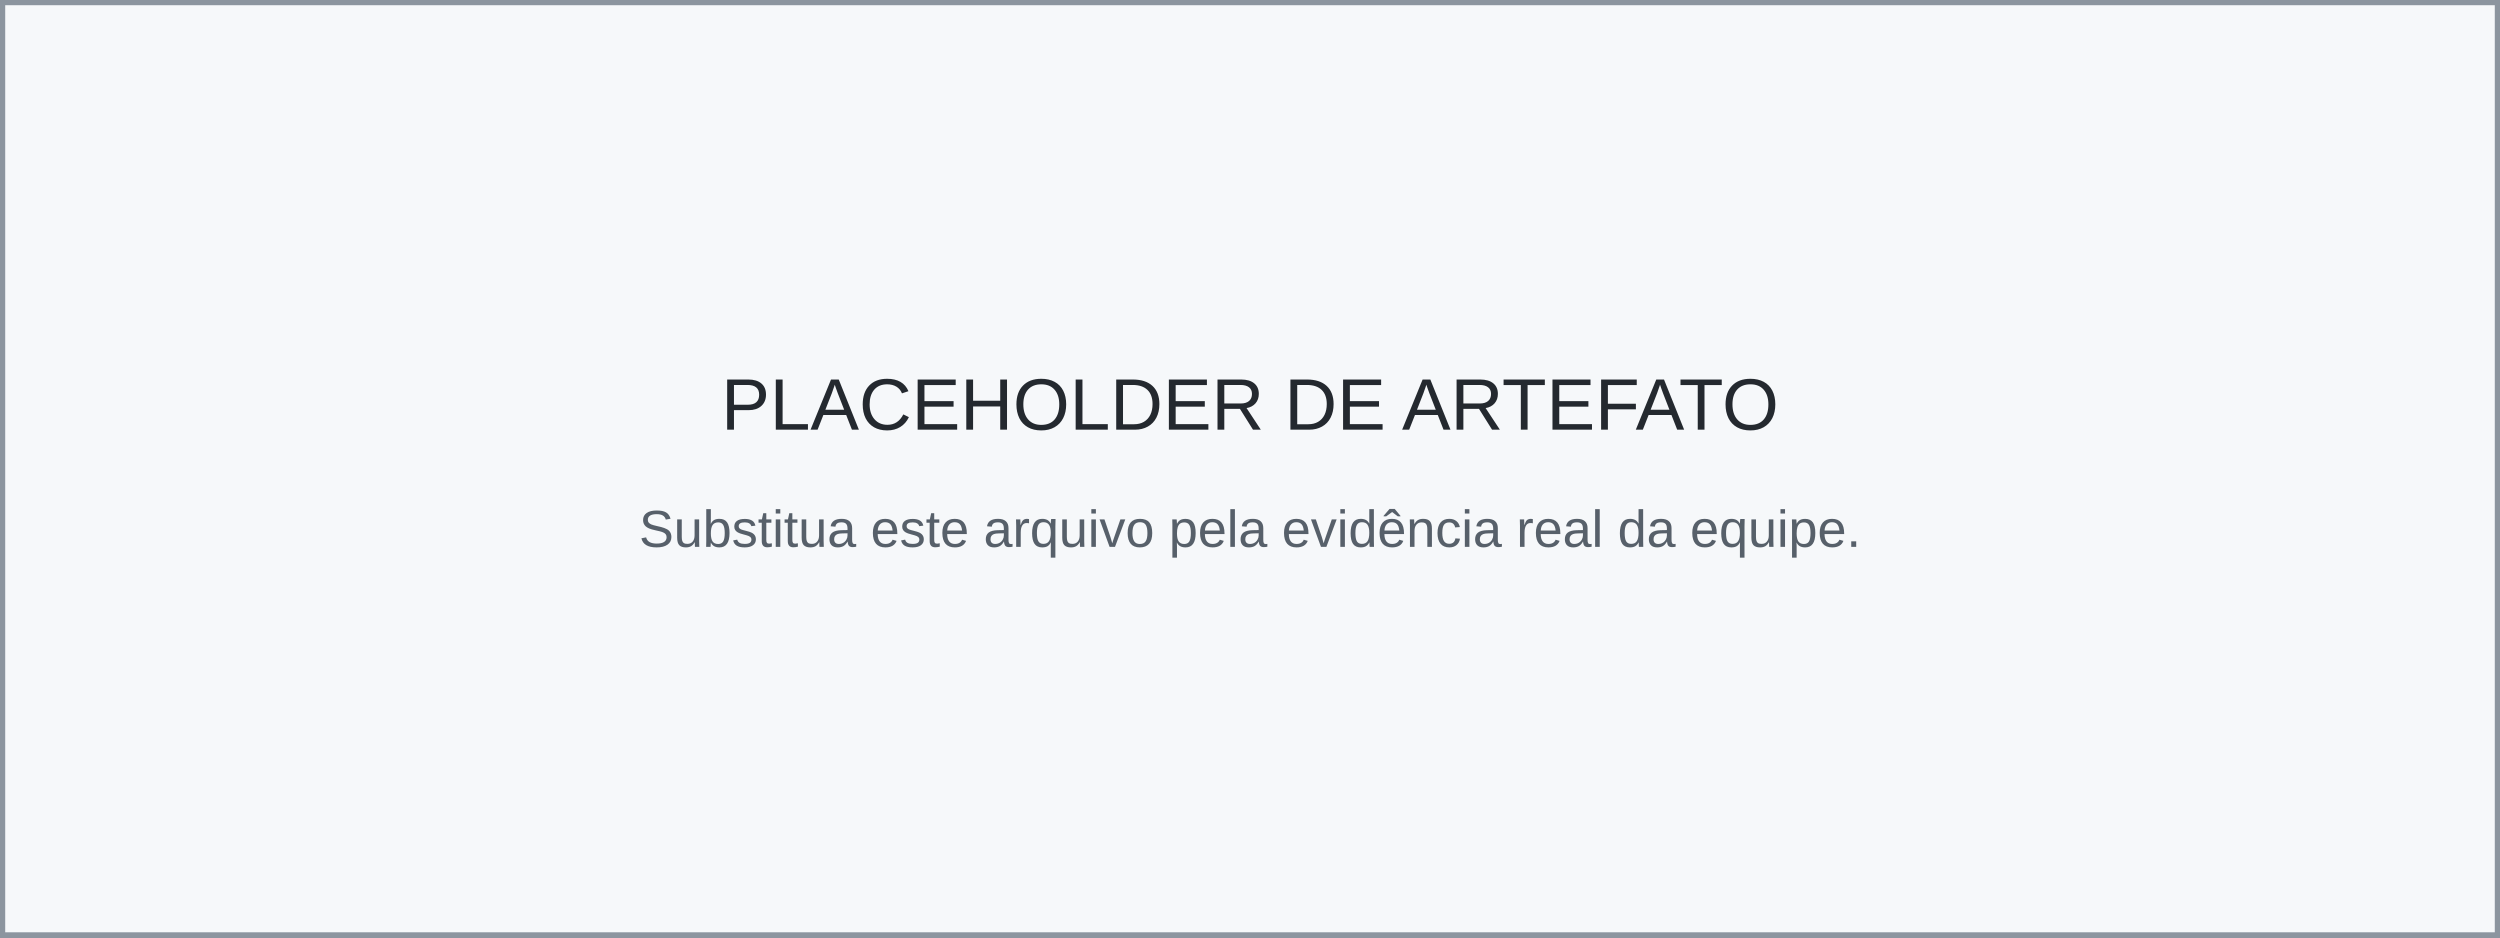
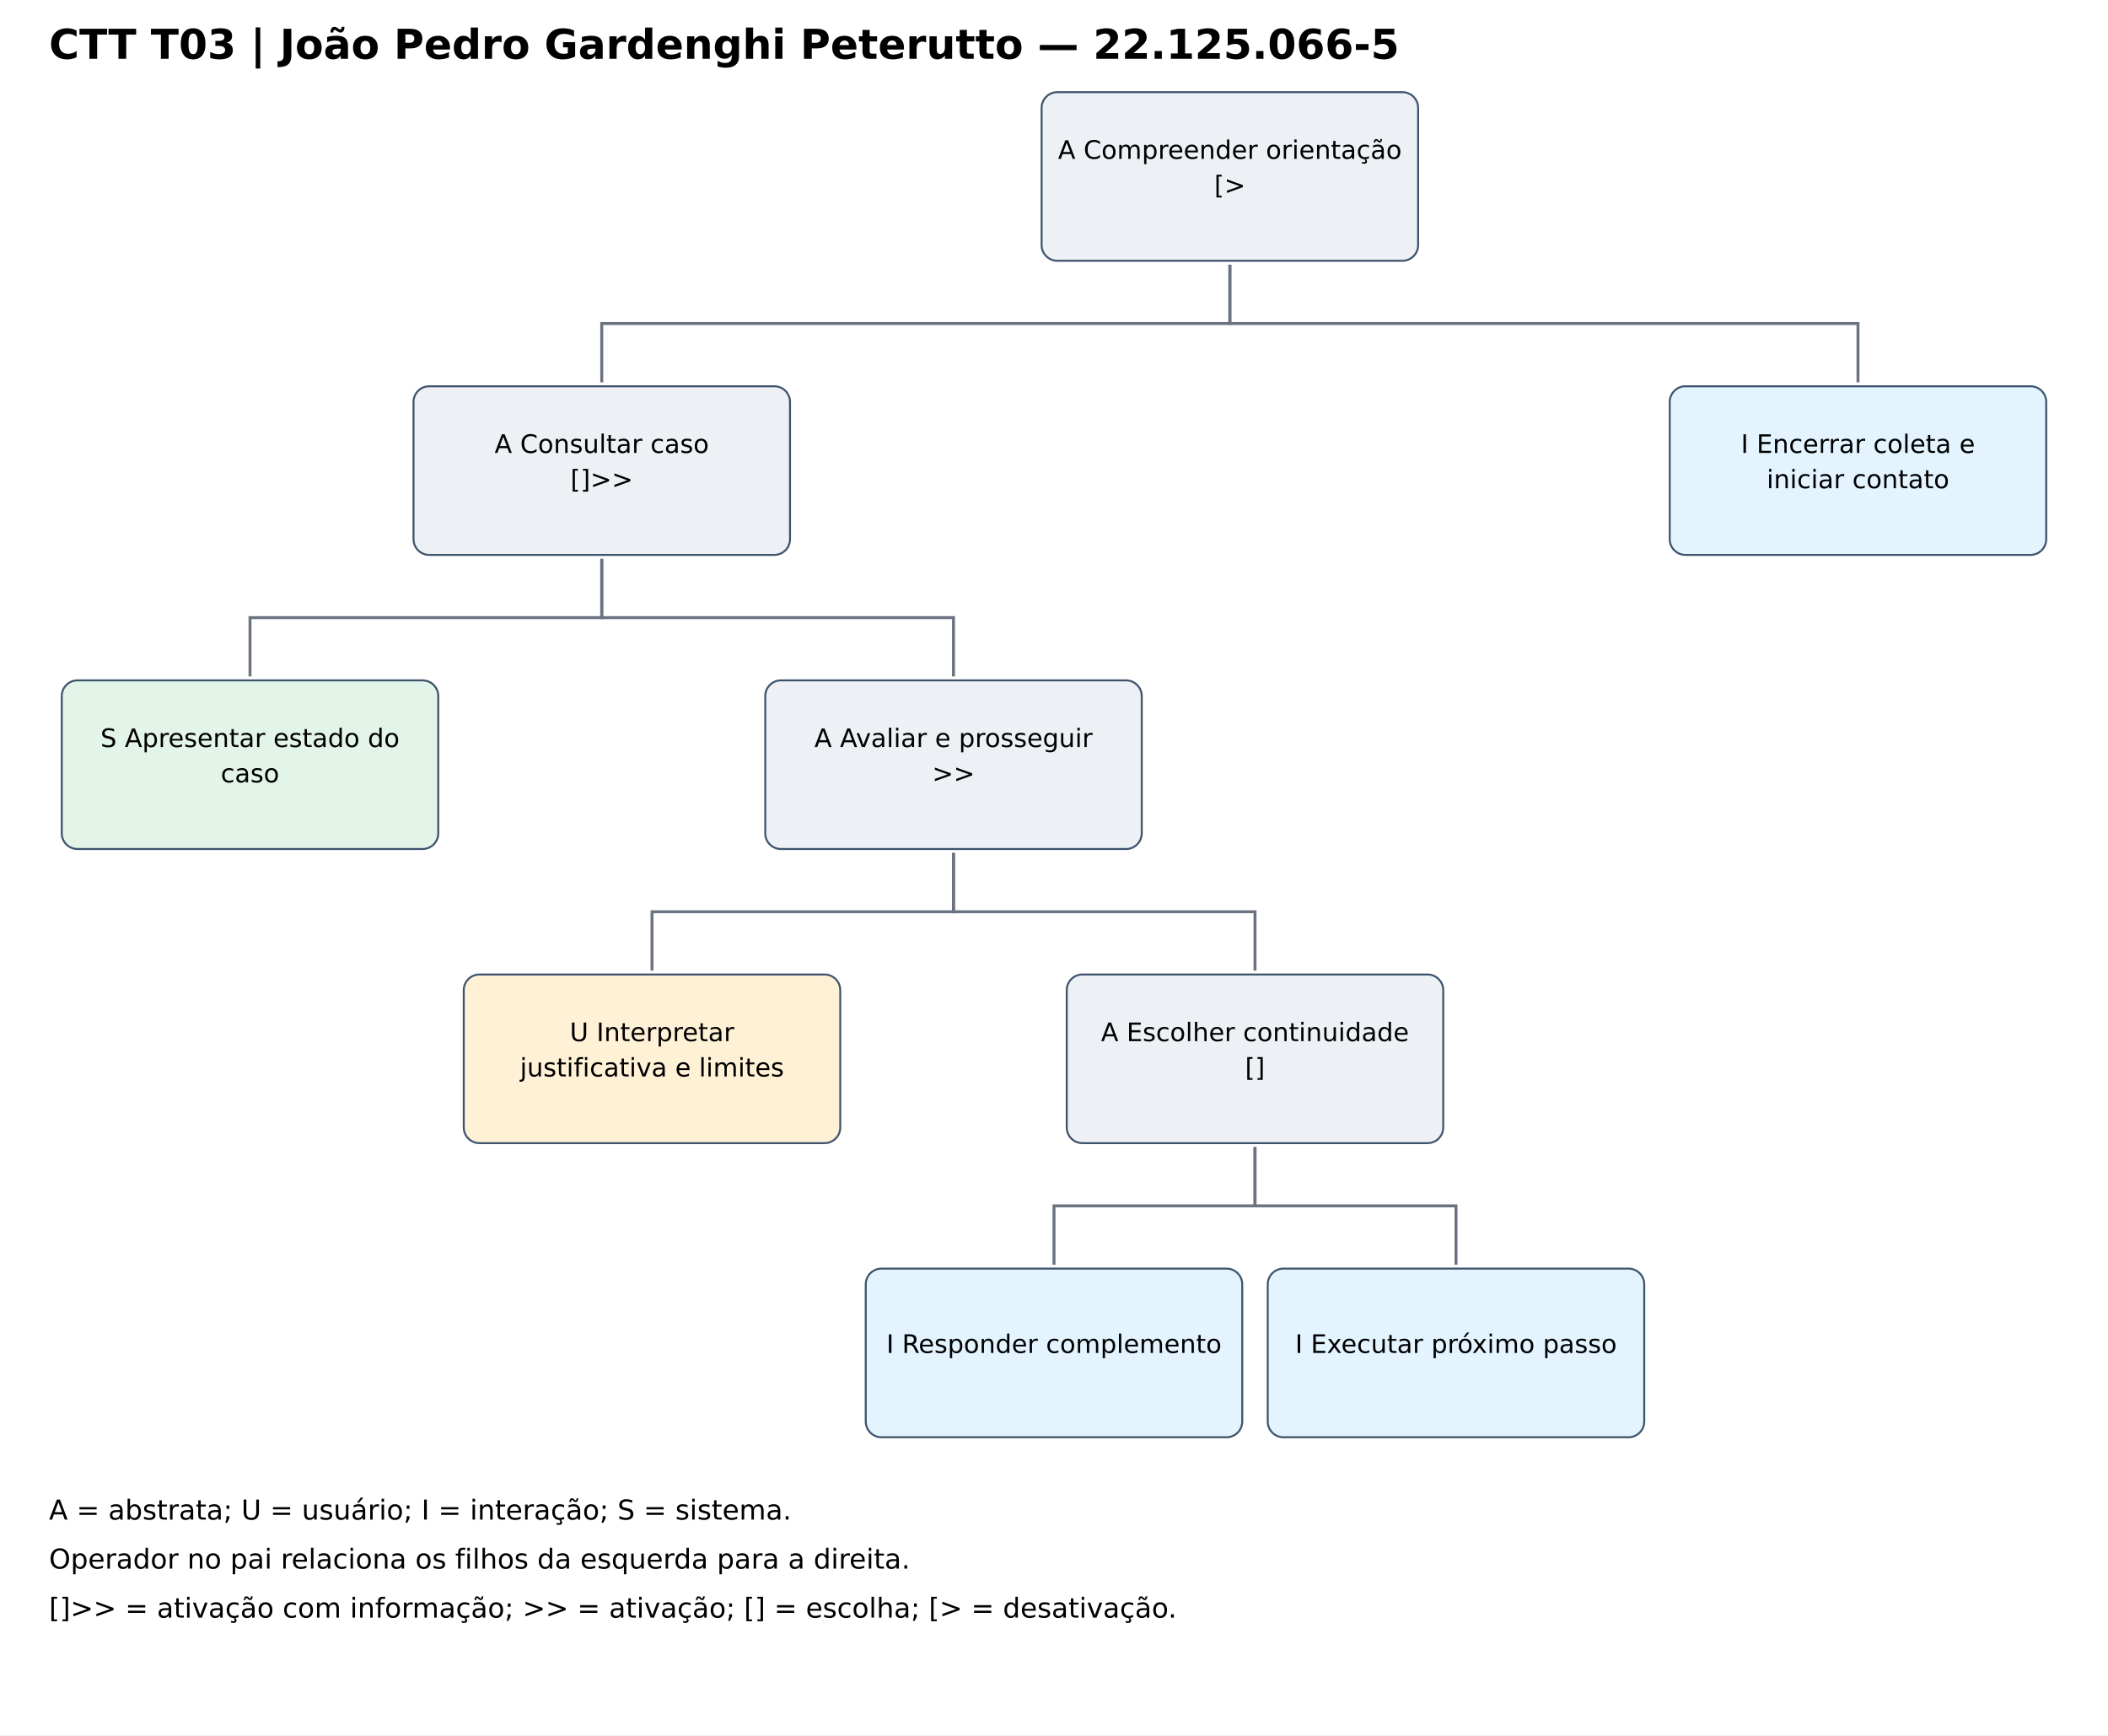
- <svg xmlns="http://www.w3.org/2000/svg" width="960" height="360" viewBox="0 0 960 360">
-   <rect width="100%" height="100%" fill="#f6f8fa" stroke="#8c959f" stroke-width="4" />
-   <text x="480" y="165" text-anchor="middle" font-family="Arial, sans-serif" font-size="28" fill="#24292f">PLACEHOLDER DE ARTEFATO</text>
-   <text x="480" y="210" text-anchor="middle" font-family="Arial, sans-serif" font-size="20" fill="#57606a">Substitua este arquivo pela evidência real da equipe.</text>
+ <svg xmlns="http://www.w3.org/2000/svg" width="1075" height="885" viewBox="0 0 1075 885">
+   <rect width="1075" height="885" fill="white" />
+   <text x="25" y="30" font-family="DejaVu Sans,sans-serif" font-size="21" font-weight="bold">CTT T03 | João Pedro Gardenghi Peterutto — 22.125.066-5</text>
+   <path d="M 640.0 585 V 615 H 537.5 V 645" fill="none" stroke="#6b7280" stroke-width="1.5" />
+   <path d="M 640.0 585 V 615 H 742.5 V 645" fill="none" stroke="#6b7280" stroke-width="1.5" />
+   <path d="M 486.25 435 V 465 H 332.5 V 495" fill="none" stroke="#6b7280" stroke-width="1.5" />
+   <path d="M 486.25 435 V 465 H 640.0 V 495" fill="none" stroke="#6b7280" stroke-width="1.5" />
+   <path d="M 306.875 285 V 315 H 127.5 V 345" fill="none" stroke="#6b7280" stroke-width="1.5" />
+   <path d="M 306.875 285 V 315 H 486.25 V 345" fill="none" stroke="#6b7280" stroke-width="1.5" />
+   <path d="M 627.188 135 V 165 H 306.875 V 195" fill="none" stroke="#6b7280" stroke-width="1.5" />
+   <path d="M 627.188 135 V 165 H 947.5 V 195" fill="none" stroke="#6b7280" stroke-width="1.5" />
+   <rect x="31.5" y="347" width="192" height="86" rx="8" fill="#e3f4e8" stroke="#3e546d" />
+   <text x="127.5" y="381" text-anchor="middle" font-family="DejaVu Sans,sans-serif" font-size="13">S Apresentar estado do</text>
+   <text x="127.5" y="399" text-anchor="middle" font-family="DejaVu Sans,sans-serif" font-size="13">caso</text>
+   <rect x="236.5" y="497" width="192" height="86" rx="8" fill="#fff1d6" stroke="#3e546d" />
+   <text x="332.5" y="531" text-anchor="middle" font-family="DejaVu Sans,sans-serif" font-size="13">U Interpretar</text>
+   <text x="332.5" y="549" text-anchor="middle" font-family="DejaVu Sans,sans-serif" font-size="13">justificativa e limites</text>
+   <rect x="441.5" y="647" width="192" height="86" rx="8" fill="#e3f4ff" stroke="#3e546d" />
+   <text x="537.5" y="690" text-anchor="middle" font-family="DejaVu Sans,sans-serif" font-size="13">I Responder complemento</text>
+   <rect x="646.5" y="647" width="192" height="86" rx="8" fill="#e3f4ff" stroke="#3e546d" />
+   <text x="742.5" y="690" text-anchor="middle" font-family="DejaVu Sans,sans-serif" font-size="13">I Executar próximo passo</text>
+   <rect x="544.0" y="497" width="192" height="86" rx="8" fill="#edf0f5" stroke="#3e546d" />
+   <text x="640.0" y="531" text-anchor="middle" font-family="DejaVu Sans,sans-serif" font-size="13">A Escolher continuidade</text>
+   <text x="640.0" y="549" text-anchor="middle" font-family="DejaVu Sans,sans-serif" font-size="13">[]</text>
+   <rect x="390.25" y="347" width="192" height="86" rx="8" fill="#edf0f5" stroke="#3e546d" />
+   <text x="486.25" y="381" text-anchor="middle" font-family="DejaVu Sans,sans-serif" font-size="13">A Avaliar e prosseguir</text>
+   <text x="486.25" y="399" text-anchor="middle" font-family="DejaVu Sans,sans-serif" font-size="13">&gt;&gt;</text>
+   <rect x="210.875" y="197" width="192" height="86" rx="8" fill="#edf0f5" stroke="#3e546d" />
+   <text x="306.875" y="231" text-anchor="middle" font-family="DejaVu Sans,sans-serif" font-size="13">A Consultar caso</text>
+   <text x="306.875" y="249" text-anchor="middle" font-family="DejaVu Sans,sans-serif" font-size="13">[]&gt;&gt;</text>
+   <rect x="851.5" y="197" width="192" height="86" rx="8" fill="#e3f4ff" stroke="#3e546d" />
+   <text x="947.5" y="231" text-anchor="middle" font-family="DejaVu Sans,sans-serif" font-size="13">I Encerrar coleta e</text>
+   <text x="947.5" y="249" text-anchor="middle" font-family="DejaVu Sans,sans-serif" font-size="13">iniciar contato</text>
+   <rect x="531.188" y="47" width="192" height="86" rx="8" fill="#edf0f5" stroke="#3e546d" />
+   <text x="627.188" y="81" text-anchor="middle" font-family="DejaVu Sans,sans-serif" font-size="13">A Compreender orientação</text>
+   <text x="627.188" y="99" text-anchor="middle" font-family="DejaVu Sans,sans-serif" font-size="13">[&gt;</text>
+   <text x="25" y="775" font-family="DejaVu Sans,sans-serif" font-size="14">A = abstrata; U = usuário; I = interação; S = sistema.</text>
+   <text x="25" y="800" font-family="DejaVu Sans,sans-serif" font-size="14">Operador no pai relaciona os filhos da esquerda para a direita.</text>
+   <text x="25" y="825" font-family="DejaVu Sans,sans-serif" font-size="14">[]&gt;&gt; = ativação com informação; &gt;&gt; = ativação; [] = escolha; [&gt; = desativação.</text>
</svg>
